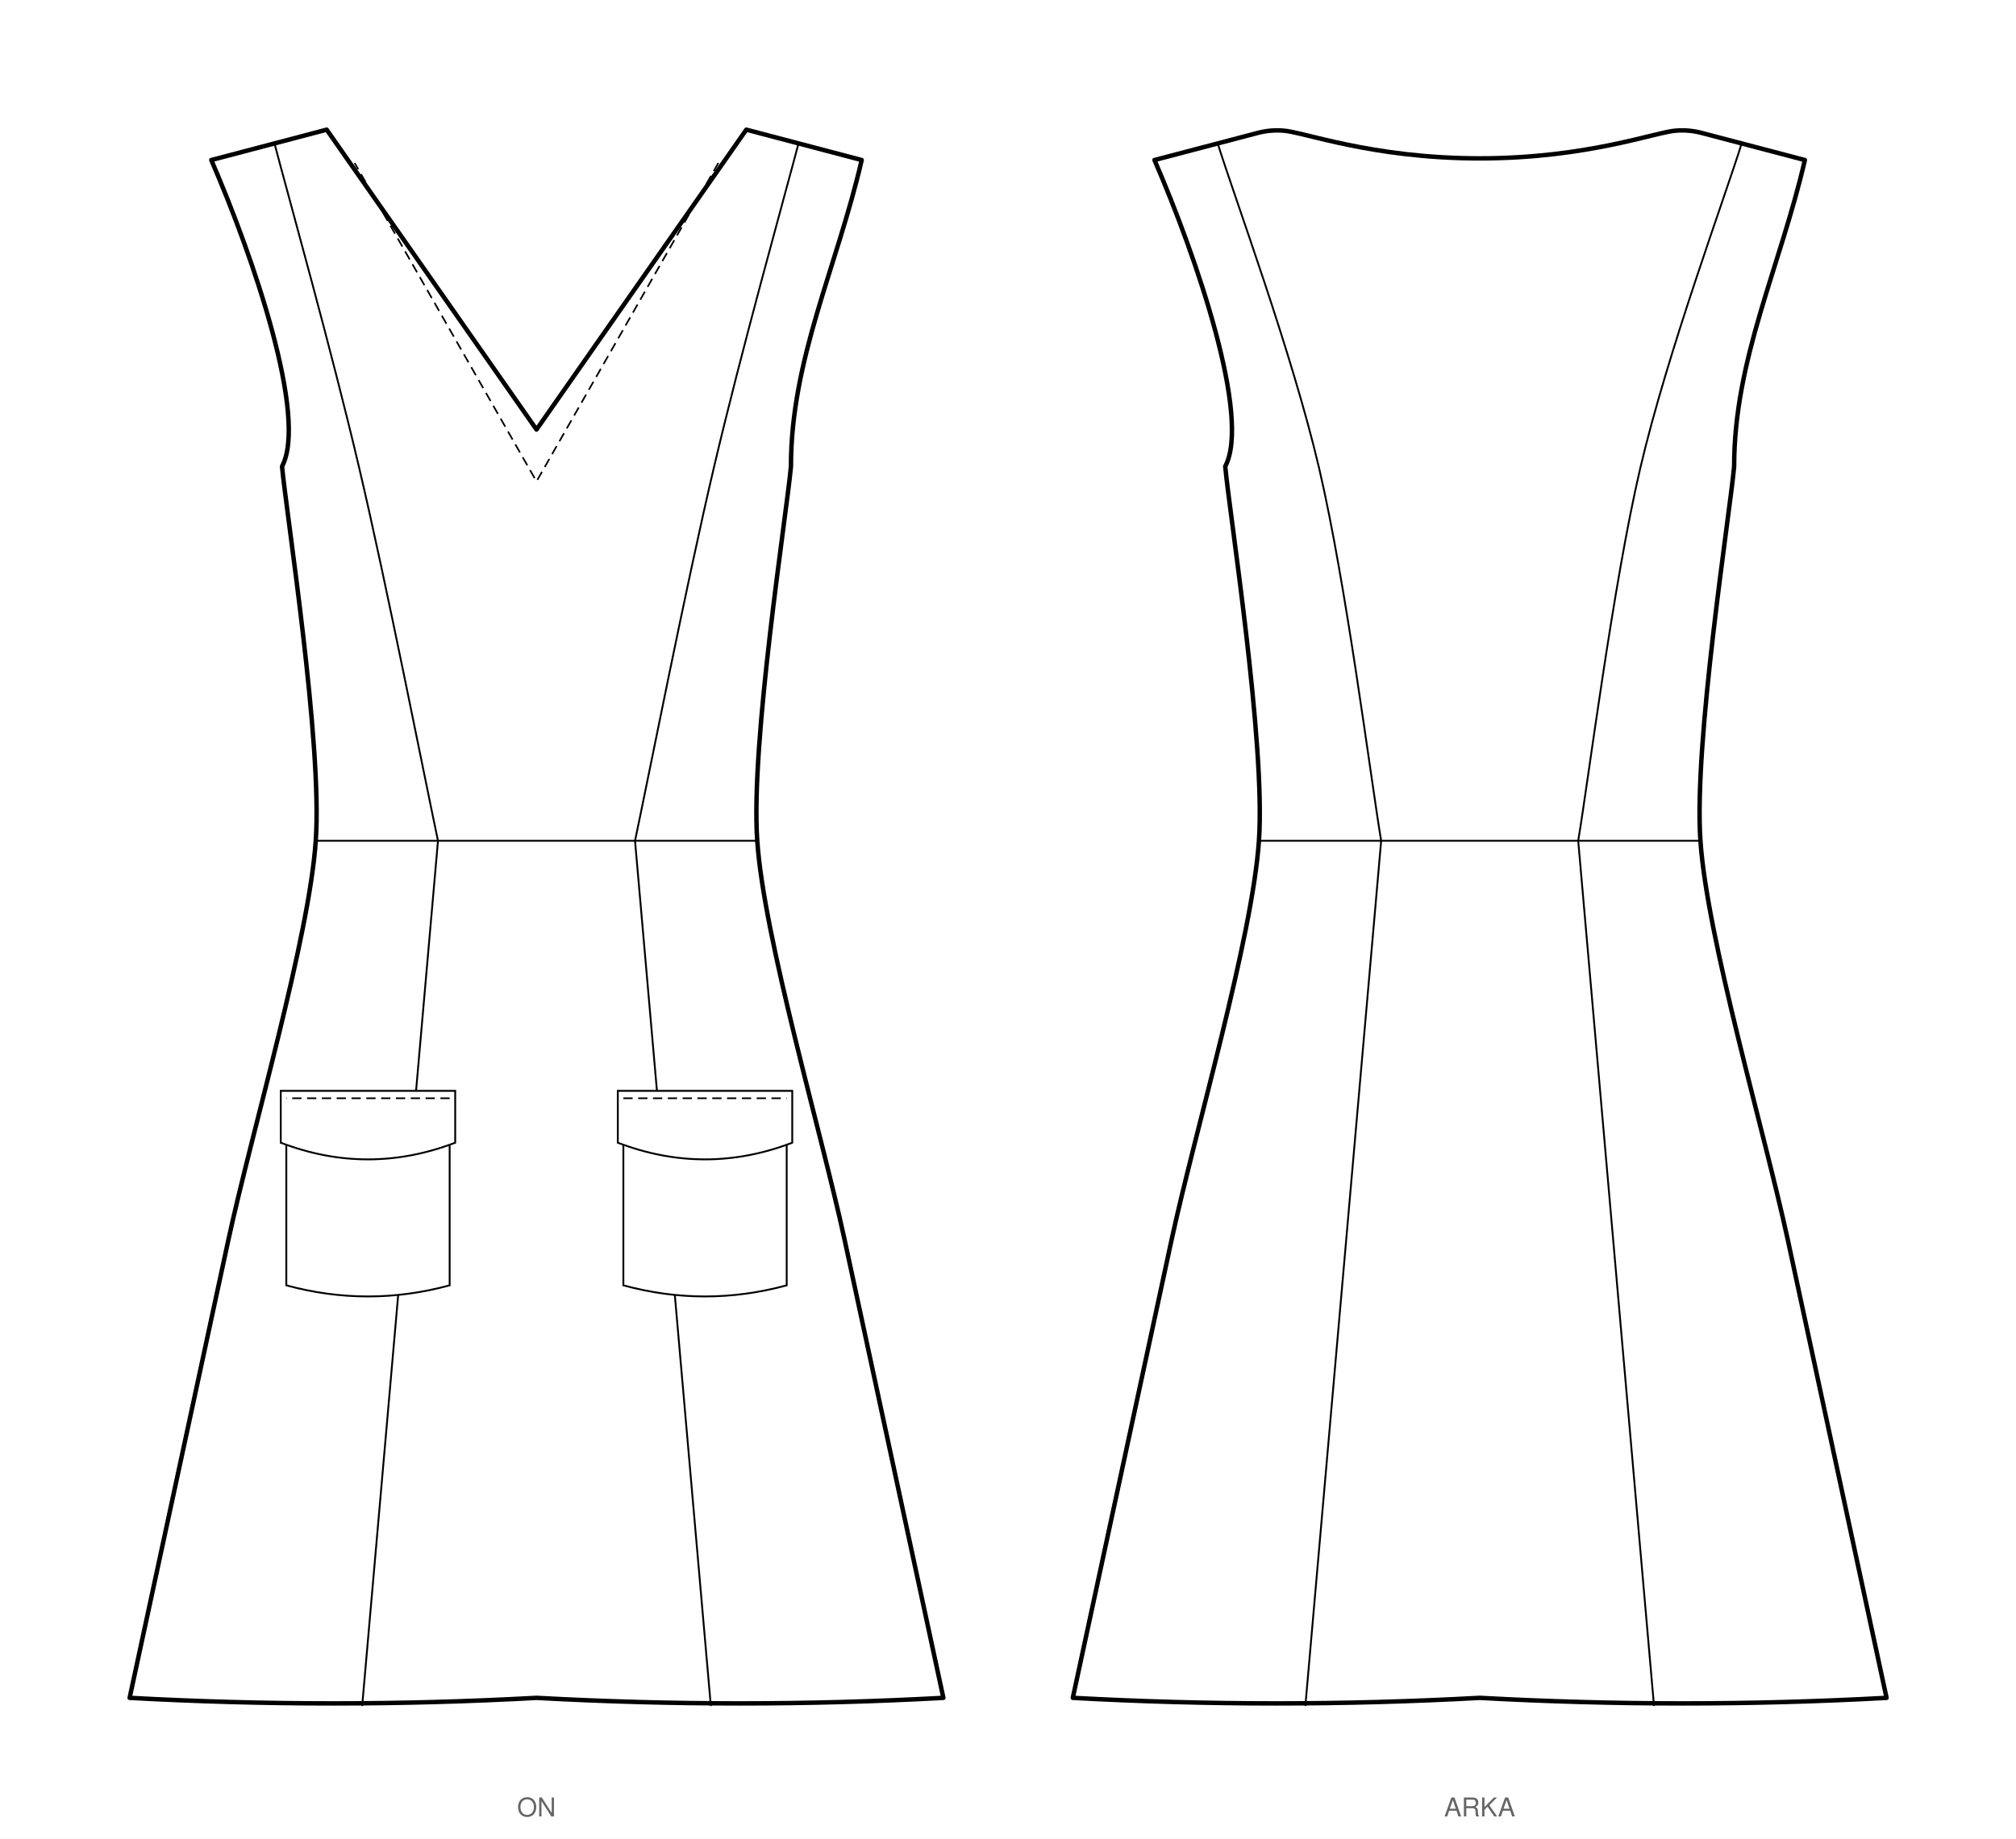
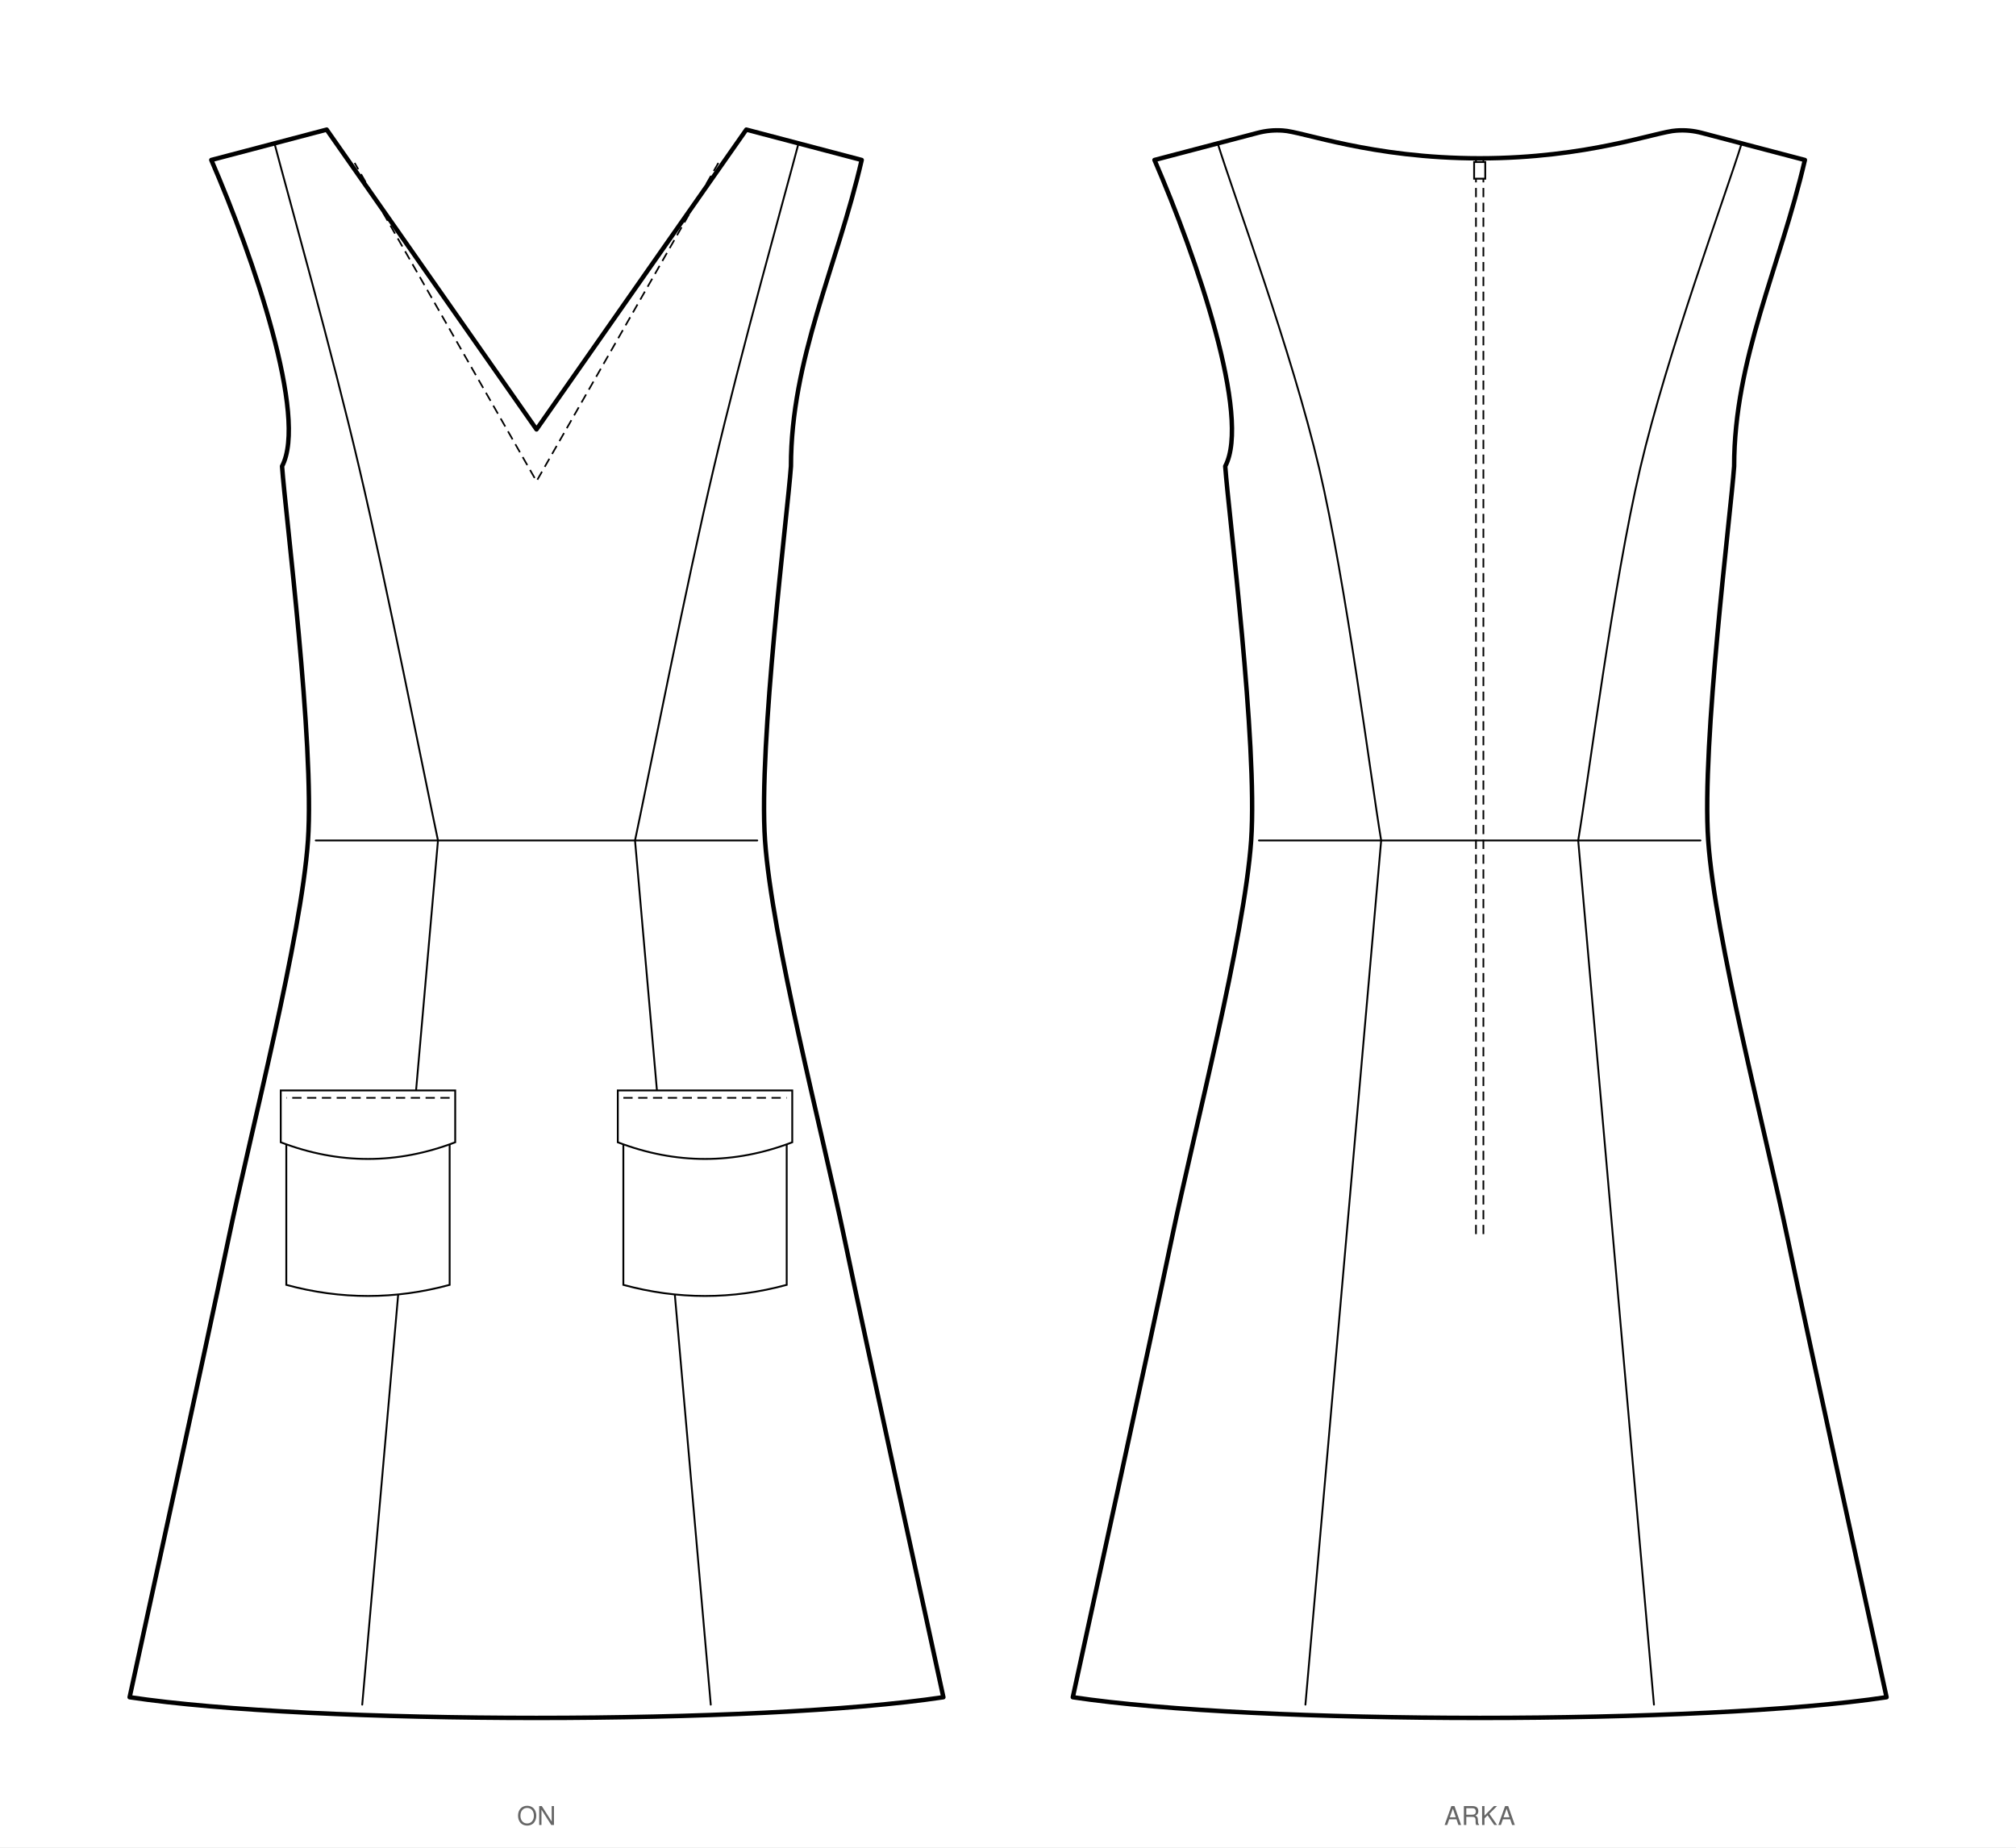
- <svg xmlns="http://www.w3.org/2000/svg" viewBox="0 0 1088.6 992.6" width="1088.6mm" height="992.6mm" data-siluet="v1" data-kaynak="39a16500789d60ade863463e923744b761fbb0235add0c2cd7b955c725ff56e7">
-   <rect width="1088.6" height="992.6" fill="#fff" />
+ <svg xmlns="http://www.w3.org/2000/svg" viewBox="0 0 1088.6 997.6" width="1088.6mm" height="997.6mm" data-siluet="v1" data-kaynak="39a16500789d60ade863463e923744b761fbb0235add0c2cd7b955c725ff56e7">
+   <rect width="1088.6" height="997.6" fill="#fff" />
  <g transform="translate(289.7 39.5)" data-gorunum="on">
-     <path d="M 0.0 192.4 L 113.3 30.5 L 175.6 46.9 C 162.2 104.8 137.4 154.4 137.4 212.3 C 135.1 237.9 115.5 361.6 119.2 414.4 C 122.8 467.2 153.6 570.9 166.3 629.5 C 179.0 688.1 212.9 845.8 219.7 877.1 Q 109.8 883.1 0.0 877.1 Q -109.8 883.1 -219.7 877.1 C -212.9 845.8 -179.0 688.1 -166.3 629.5 C -153.6 570.9 -122.8 467.2 -119.2 414.4 C -115.5 361.6 -135.1 237.9 -137.4 212.3 C -123.4 185.8 -152.7 99.8 -175.6 46.9 L -113.3 30.5 L 0.0 192.4 Z" fill="#fff" stroke="#000" stroke-width="2.4" stroke-linejoin="round" />
+     <path d="M 0.0 192.4 L 113.3 30.5 L 175.6 46.9 C 162.2 104.8 137.4 154.4 137.4 212.3 C 135.6 237.9 119.8 361.6 123.4 414.4 C 127.1 467.2 154.1 570.9 166.3 629.5 C 178.5 688.1 212.9 845.8 219.7 877.1 C 120.8 892.0 -120.8 892.0 -219.7 877.1 C -212.9 845.8 -178.5 688.1 -166.3 629.5 C -154.1 570.9 -127.1 467.2 -123.4 414.4 C -119.8 361.6 -135.6 237.9 -137.4 212.3 C -123.4 185.8 -152.7 99.8 -175.6 46.9 L -113.3 30.5 L 0.0 192.4 Z" fill="#fff" stroke="#000" stroke-width="2.4" stroke-linejoin="round" />
    <path d="M 141.6 37.5 C 133.9 66.8 110.4 150.5 95.7 213.3 C 80.9 276.1 60.3 380.9 53.2 414.4" fill="none" stroke="#000" stroke-width="1" stroke-linecap="round" />
    <path d="M -141.6 37.5 C -133.9 66.8 -110.4 150.5 -95.7 213.3 C -80.9 276.1 -60.3 380.9 -53.2 414.4" fill="none" stroke="#000" stroke-width="1" stroke-linecap="round" />
    <path d="M 53.2 414.4 L 94.1 881.1" fill="none" stroke="#000" stroke-width="1" stroke-linecap="round" />
    <path d="M -53.2 414.4 L -94.1 881.1" fill="none" stroke="#000" stroke-width="1" stroke-linecap="round" />
    <path d="M -119.2 414.4 L 119.2 414.4" fill="none" stroke="#000" stroke-width="1" stroke-linecap="round" />
    <path d="M 46.9 565.4 L 46.9 654.4 Q 91.0 666.4 135.1 654.4 L 135.1 565.4" fill="#fff" stroke="#000" stroke-width="1" />
    <path d="M 43.9 549.4 L 138.1 549.4 L 138.1 577.4 Q 91.0 595.4 43.9 577.4 Z" fill="#fff" stroke="#000" stroke-width="1" />
    <path d="M 46.9 553.4 L 135.1 553.4" fill="none" stroke="#000" stroke-width="0.9" stroke-dasharray="5,3" />
    <path d="M -46.9 565.4 L -46.9 654.4 Q -91.0 666.4 -135.1 654.4 L -135.1 565.4" fill="#fff" stroke="#000" stroke-width="1" />
    <path d="M -43.9 549.4 L -138.1 549.4 L -138.1 577.4 Q -91.0 595.4 -43.9 577.4 Z" fill="#fff" stroke="#000" stroke-width="1" />
    <path d="M -46.9 553.4 L -135.1 553.4" fill="none" stroke="#000" stroke-width="0.9" stroke-dasharray="5,3" />
    <path d="M 98.2 48.5 L 0.0 220.4 L -98.2 48.5" fill="none" stroke="#000" stroke-width="0.9" stroke-dasharray="5,3" />
  </g>
-   <text x="289.7" y="980.6" font-family="Helvetica, Arial, sans-serif" font-size="14" text-anchor="middle" fill="#666">ON</text>
+   <text x="289.7" y="985.6" font-family="Helvetica, Arial, sans-serif" font-size="14" text-anchor="middle" fill="#666">ON</text>
  <g transform="translate(799.0 39.5)" data-gorunum="arka">
-     <path d="M 0.0 46.0 C 58.5 46.0 95.7 31.5 106.3 31.0 Q 113.3 30.5 120.0 32.3 L 175.6 46.9 C 162.2 104.8 137.4 154.4 137.4 212.3 C 135.1 237.9 115.5 361.6 119.2 414.4 C 122.8 467.2 153.6 570.9 166.3 629.5 C 179.0 688.1 212.9 845.8 219.7 877.1 Q 109.8 883.1 0.0 877.1 Q -109.8 883.1 -219.7 877.1 C -212.9 845.8 -179.0 688.1 -166.3 629.5 C -153.6 570.9 -122.8 467.2 -119.2 414.4 C -115.5 361.6 -135.1 237.9 -137.4 212.3 C -123.4 185.8 -152.7 99.8 -175.6 46.9 L -120.0 32.3 Q -113.3 30.5 -106.3 31.0 C -95.7 31.5 -58.5 46.0 0.0 46.0 Z" fill="#fff" stroke="#000" stroke-width="2.4" stroke-linejoin="round" />
+     <path d="M 0.0 46.0 C 58.5 46.0 95.7 31.5 106.3 31.0 Q 113.3 30.5 120.0 32.3 L 175.6 46.9 C 162.2 104.8 137.4 154.4 137.4 212.3 C 135.6 237.9 119.8 361.6 123.4 414.4 C 127.1 467.2 154.1 570.9 166.3 629.5 C 178.5 688.1 212.9 845.8 219.7 877.1 C 120.8 892.0 -120.8 892.0 -219.7 877.1 C -212.9 845.8 -178.5 688.1 -166.3 629.5 C -154.1 570.9 -127.1 467.2 -123.4 414.4 C -119.8 361.6 -135.6 237.9 -137.4 212.3 C -123.4 185.8 -152.7 99.8 -175.6 46.9 L -120.0 32.3 Q -113.3 30.5 -106.3 31.0 C -95.7 31.5 -58.5 46.0 0.0 46.0 Z" fill="#fff" stroke="#000" stroke-width="2.4" stroke-linejoin="round" />
    <path d="M 141.6 37.5 C 132.5 66.8 101.4 150.5 86.7 213.3 C 72.0 276.1 58.8 380.9 53.2 414.4" fill="none" stroke="#000" stroke-width="1" stroke-linecap="round" />
    <path d="M -141.6 37.5 C -132.5 66.8 -101.4 150.5 -86.7 213.3 C -72.0 276.1 -58.8 380.9 -53.2 414.4" fill="none" stroke="#000" stroke-width="1" stroke-linecap="round" />
    <path d="M 53.2 414.4 L 94.1 881.1" fill="none" stroke="#000" stroke-width="1" stroke-linecap="round" />
    <path d="M -53.2 414.4 L -94.1 881.1" fill="none" stroke="#000" stroke-width="1" stroke-linecap="round" />
    <path d="M -119.2 414.4 L 119.2 414.4" fill="none" stroke="#000" stroke-width="1" stroke-linecap="round" />
+     <path d="M -2.0 46.0 L -2.0 629.5 M 2.0 46.0 L 2.0 629.5" fill="none" stroke="#000" stroke-width="0.9" stroke-dasharray="5,3" />
+     <rect x="-3.0" y="48.0" width="6" height="9" fill="#fff" stroke="#000" stroke-width="1" />
  </g>
-   <text x="799.0" y="980.6" font-family="Helvetica, Arial, sans-serif" font-size="14" text-anchor="middle" fill="#666">ARKA</text>
+   <text x="799.0" y="985.6" font-family="Helvetica, Arial, sans-serif" font-size="14" text-anchor="middle" fill="#666">ARKA</text>
</svg>
